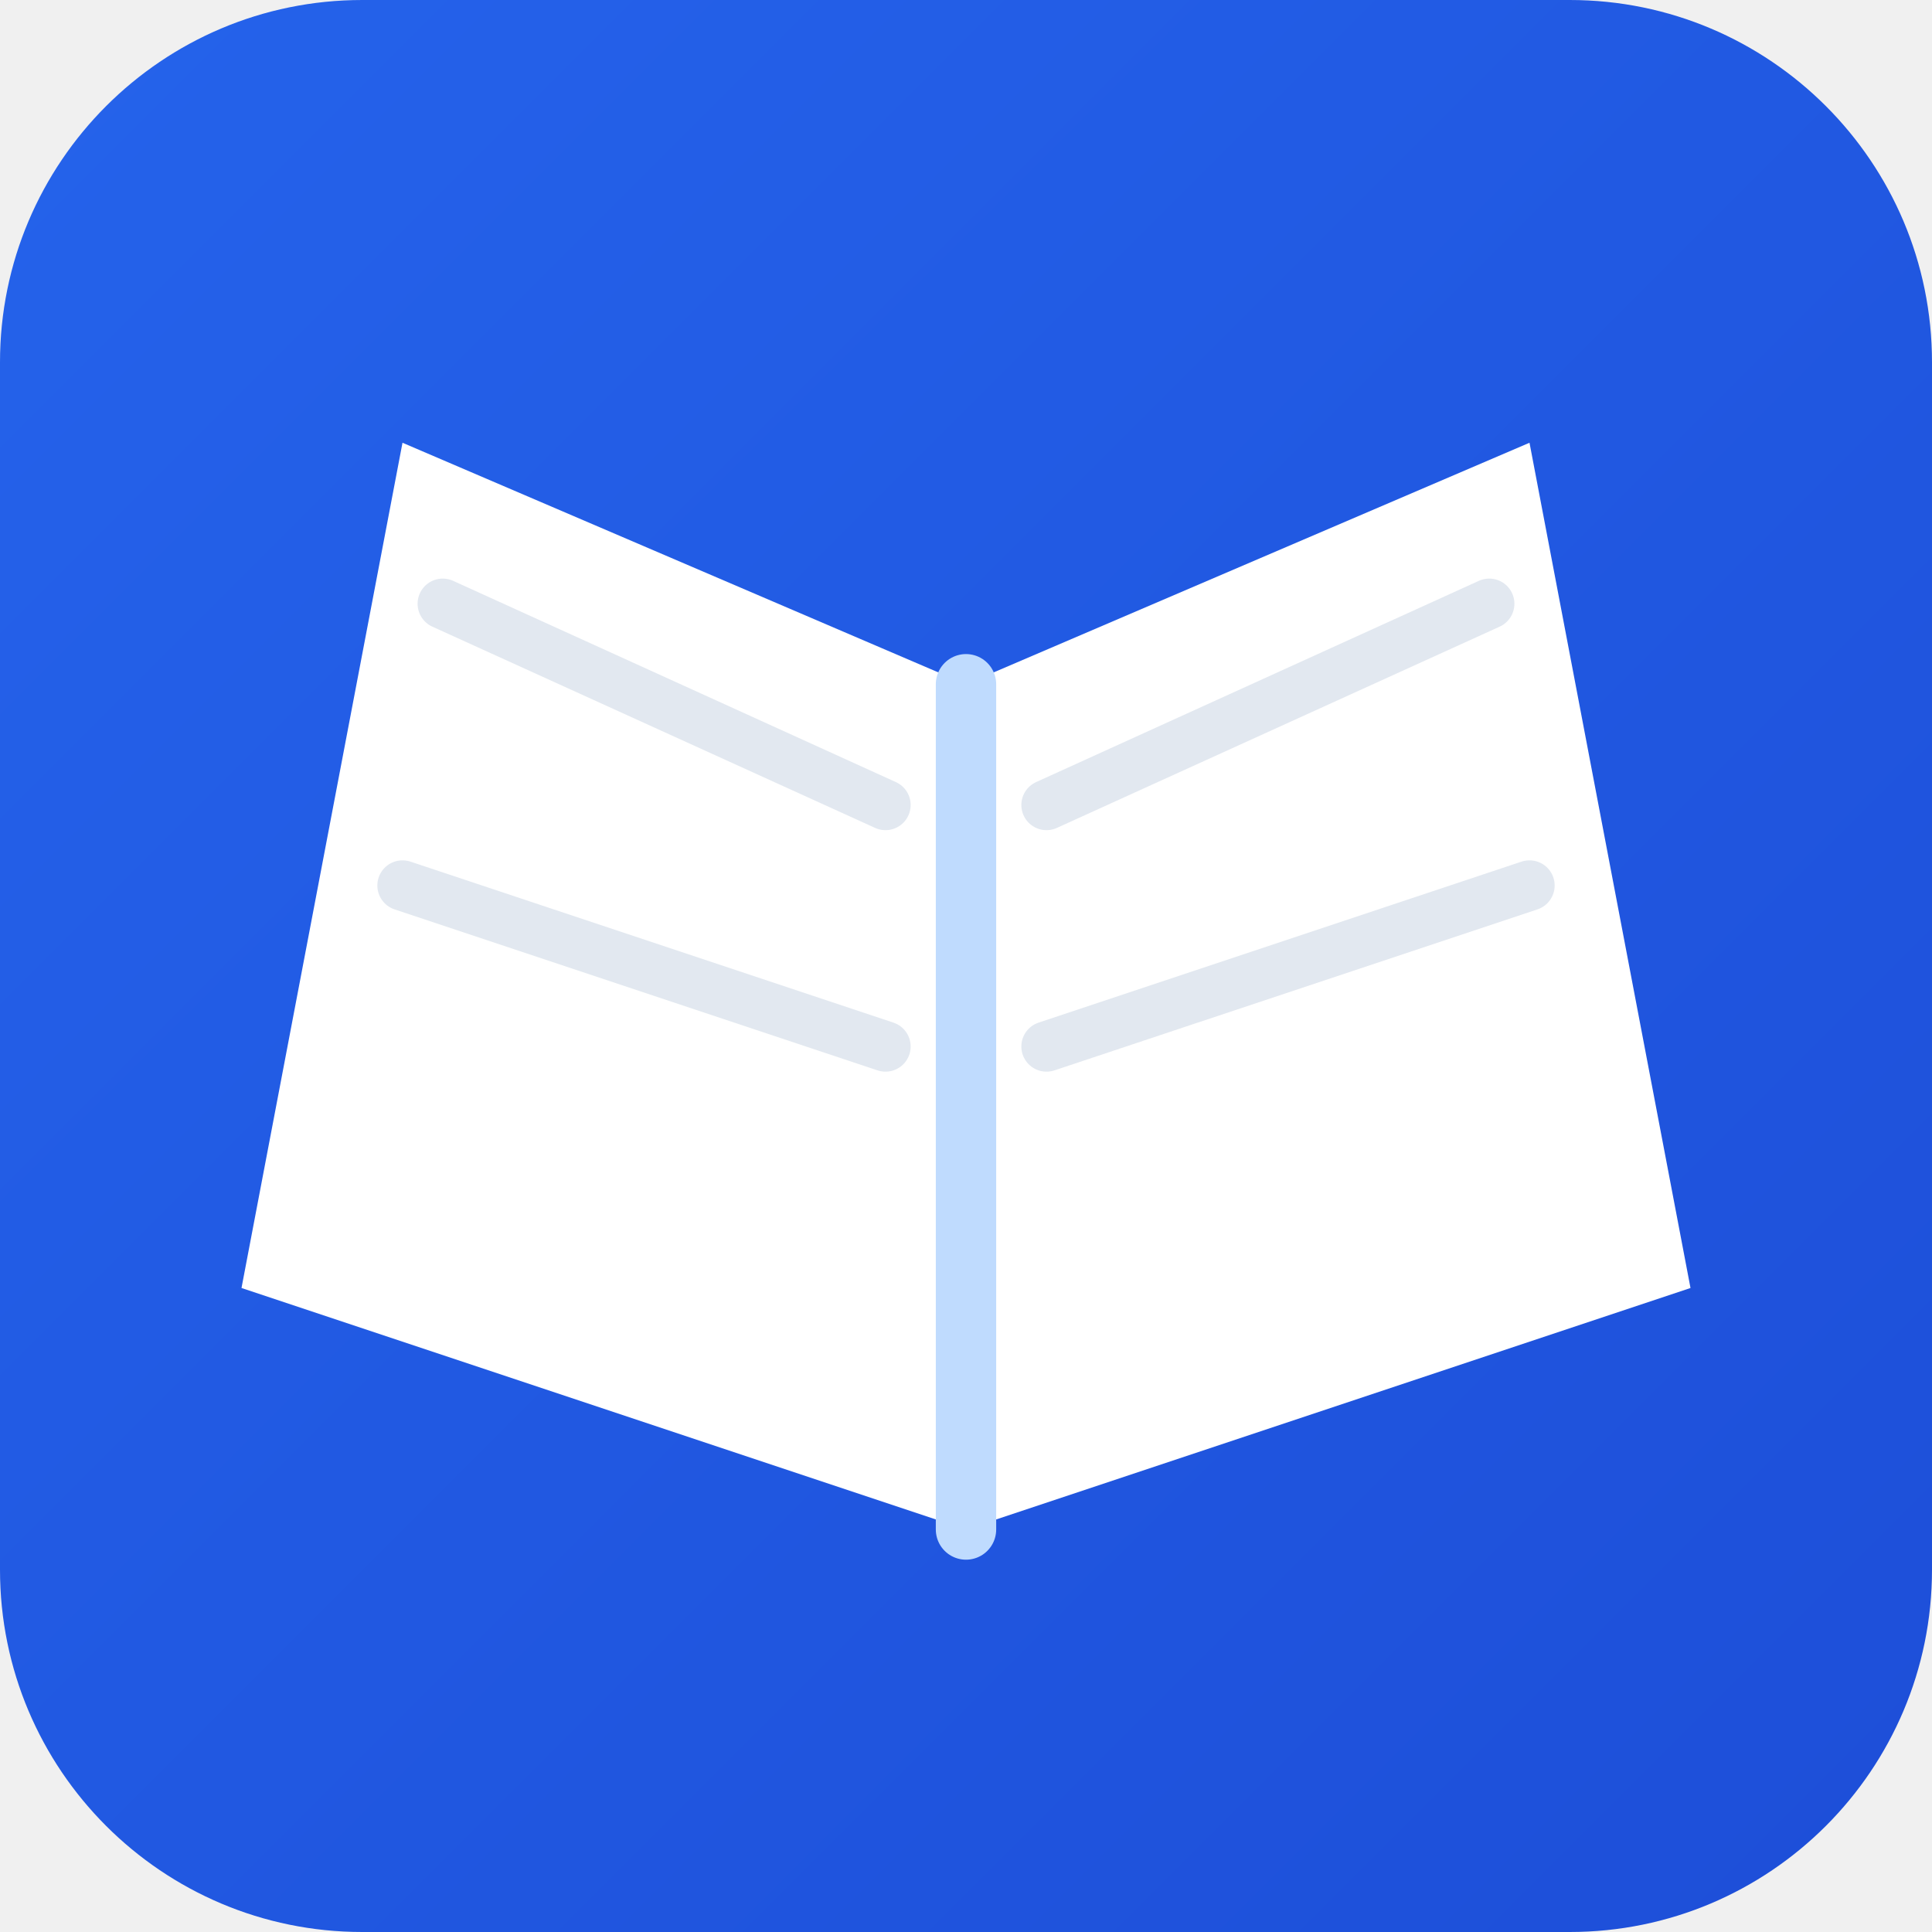
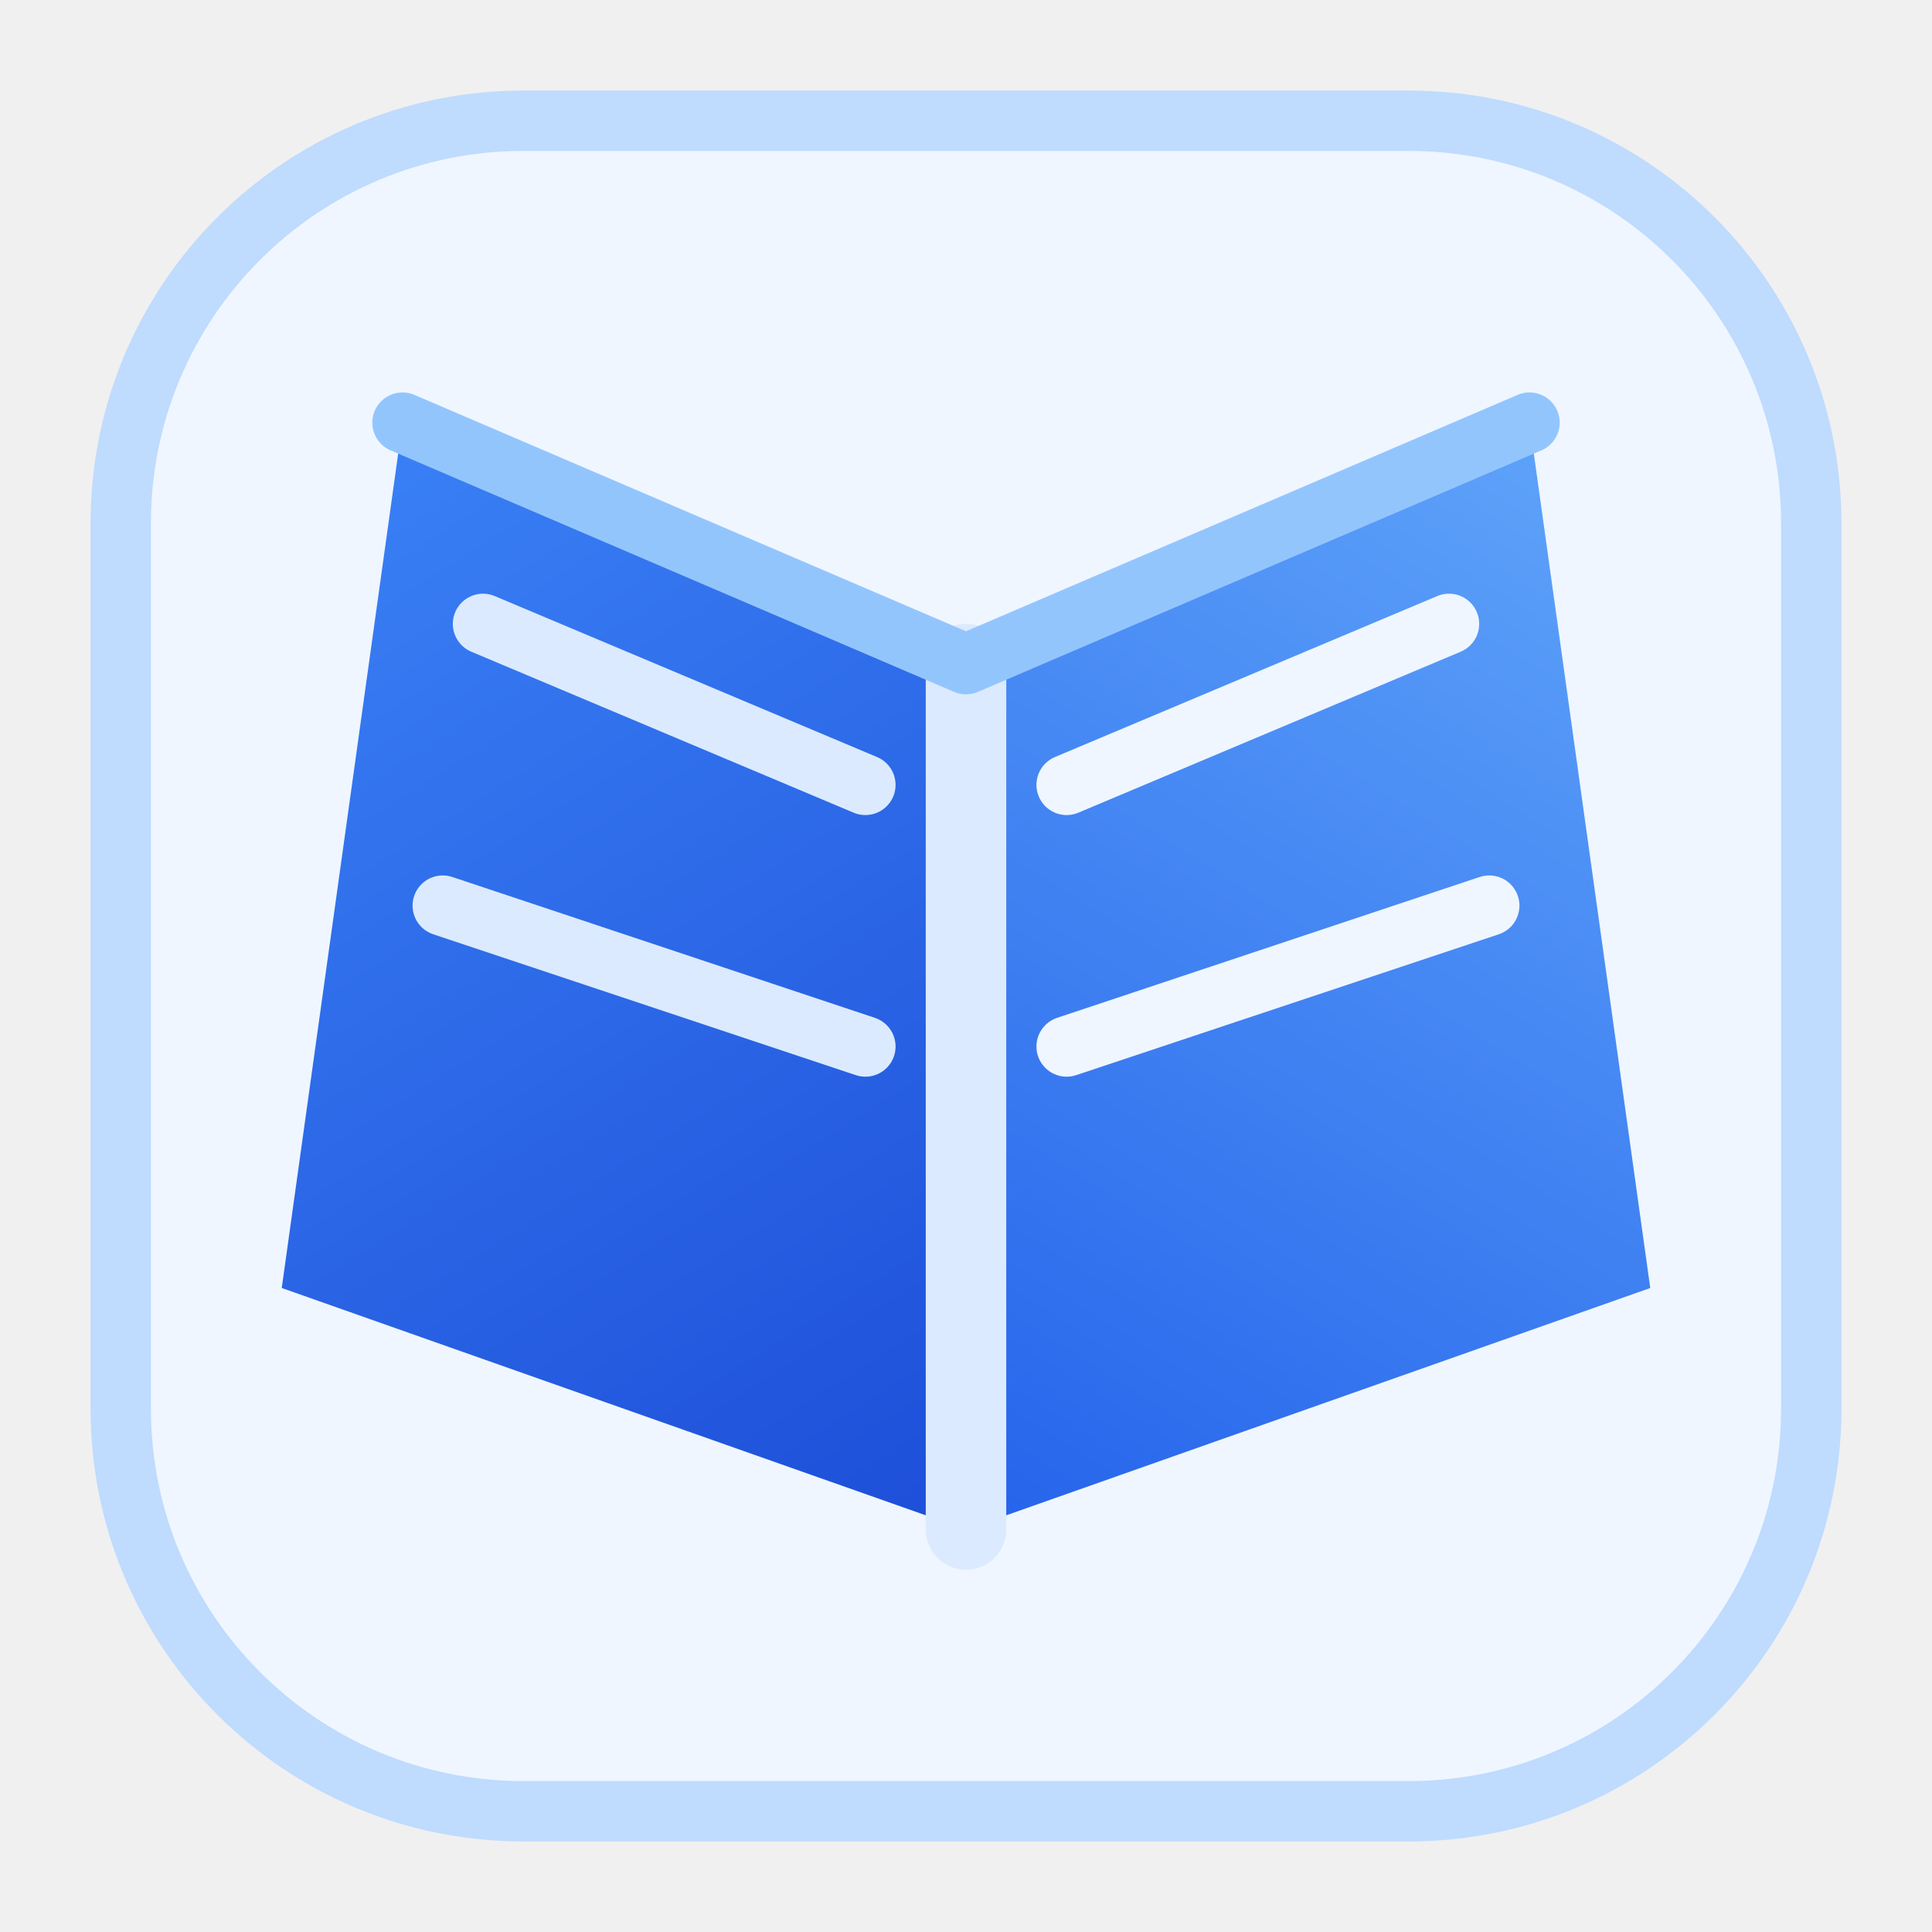
- <svg xmlns="http://www.w3.org/2000/svg" width="96" height="96" viewBox="0 0 96 96">
+ <svg xmlns="http://www.w3.org/2000/svg" width="96" height="96" viewBox="0 0 96 96" fill="none">
  <defs>
-     <linearGradient id="bg" x1="0" y1="0" x2="1" y2="1">
-       <stop offset="0%" stop-color="#2563eb" />
-       <stop offset="100%" stop-color="#1d4ed8" />
+     <linearGradient id="book-left" x1="14" y1="22" x2="48" y2="76" gradientUnits="userSpaceOnUse">
+       <stop stop-color="#3b82f6" />
+       <stop offset="1" stop-color="#1d4ed8" />
+     </linearGradient>
+     <linearGradient id="book-right" x1="82" y1="22" x2="48" y2="76" gradientUnits="userSpaceOnUse">
+       <stop stop-color="#60a5fa" />
+       <stop offset="1" stop-color="#2563eb" />
    </linearGradient>
  </defs>
-   <rect width="96" height="96" rx="18" fill="url(#bg)" />
-   <path d="M48 76 L12 64 L20 22 L48 34 Z" fill="#fff" />
-   <path d="M48 76 L84 64 L76 22 L48 34 Z" fill="#fff" />
-   <line x1="48" y1="34" x2="48" y2="76" stroke="#bfdbfe" stroke-width="3" stroke-linecap="round" />
-   <line x1="22" y1="30" x2="44" y2="40" stroke="#e2e8f0" stroke-width="2.5" stroke-linecap="round" />
-   <line x1="20" y1="44" x2="44" y2="52" stroke="#e2e8f0" stroke-width="2.5" stroke-linecap="round" />
-   <line x1="52" y1="40" x2="74" y2="30" stroke="#e2e8f0" stroke-width="2.5" stroke-linecap="round" />
-   <line x1="52" y1="52" x2="76" y2="44" stroke="#e2e8f0" stroke-width="2.5" stroke-linecap="round" />
+   <rect x="6" y="6" width="84" height="84" rx="20" fill="#eff6ff" />
+   <rect x="6" y="6" width="84" height="84" rx="20" stroke="#bfdbfe" stroke-width="3" />
+   <path d="M48 76 L14 64 L20 21 L48 33 Z" fill="url(#book-left)" />
+   <path d="M48 76 L82 64 L76 21 L48 33 Z" fill="url(#book-right)" />
+   <path d="M48 33 V76" stroke="#dbeafe" stroke-width="4" stroke-linecap="round" />
+   <path d="M24 31 L43 39 M22 45 L43 52" stroke="#dbeafe" stroke-width="3" stroke-linecap="round" />
+   <path d="M53 39 L72 31 M53 52 L74 45" stroke="#eff6ff" stroke-width="3" stroke-linecap="round" />
+   <path d="M20 21 L48 33 L76 21" stroke="#93c5fd" stroke-width="3" stroke-linecap="round" stroke-linejoin="round" />
</svg>
